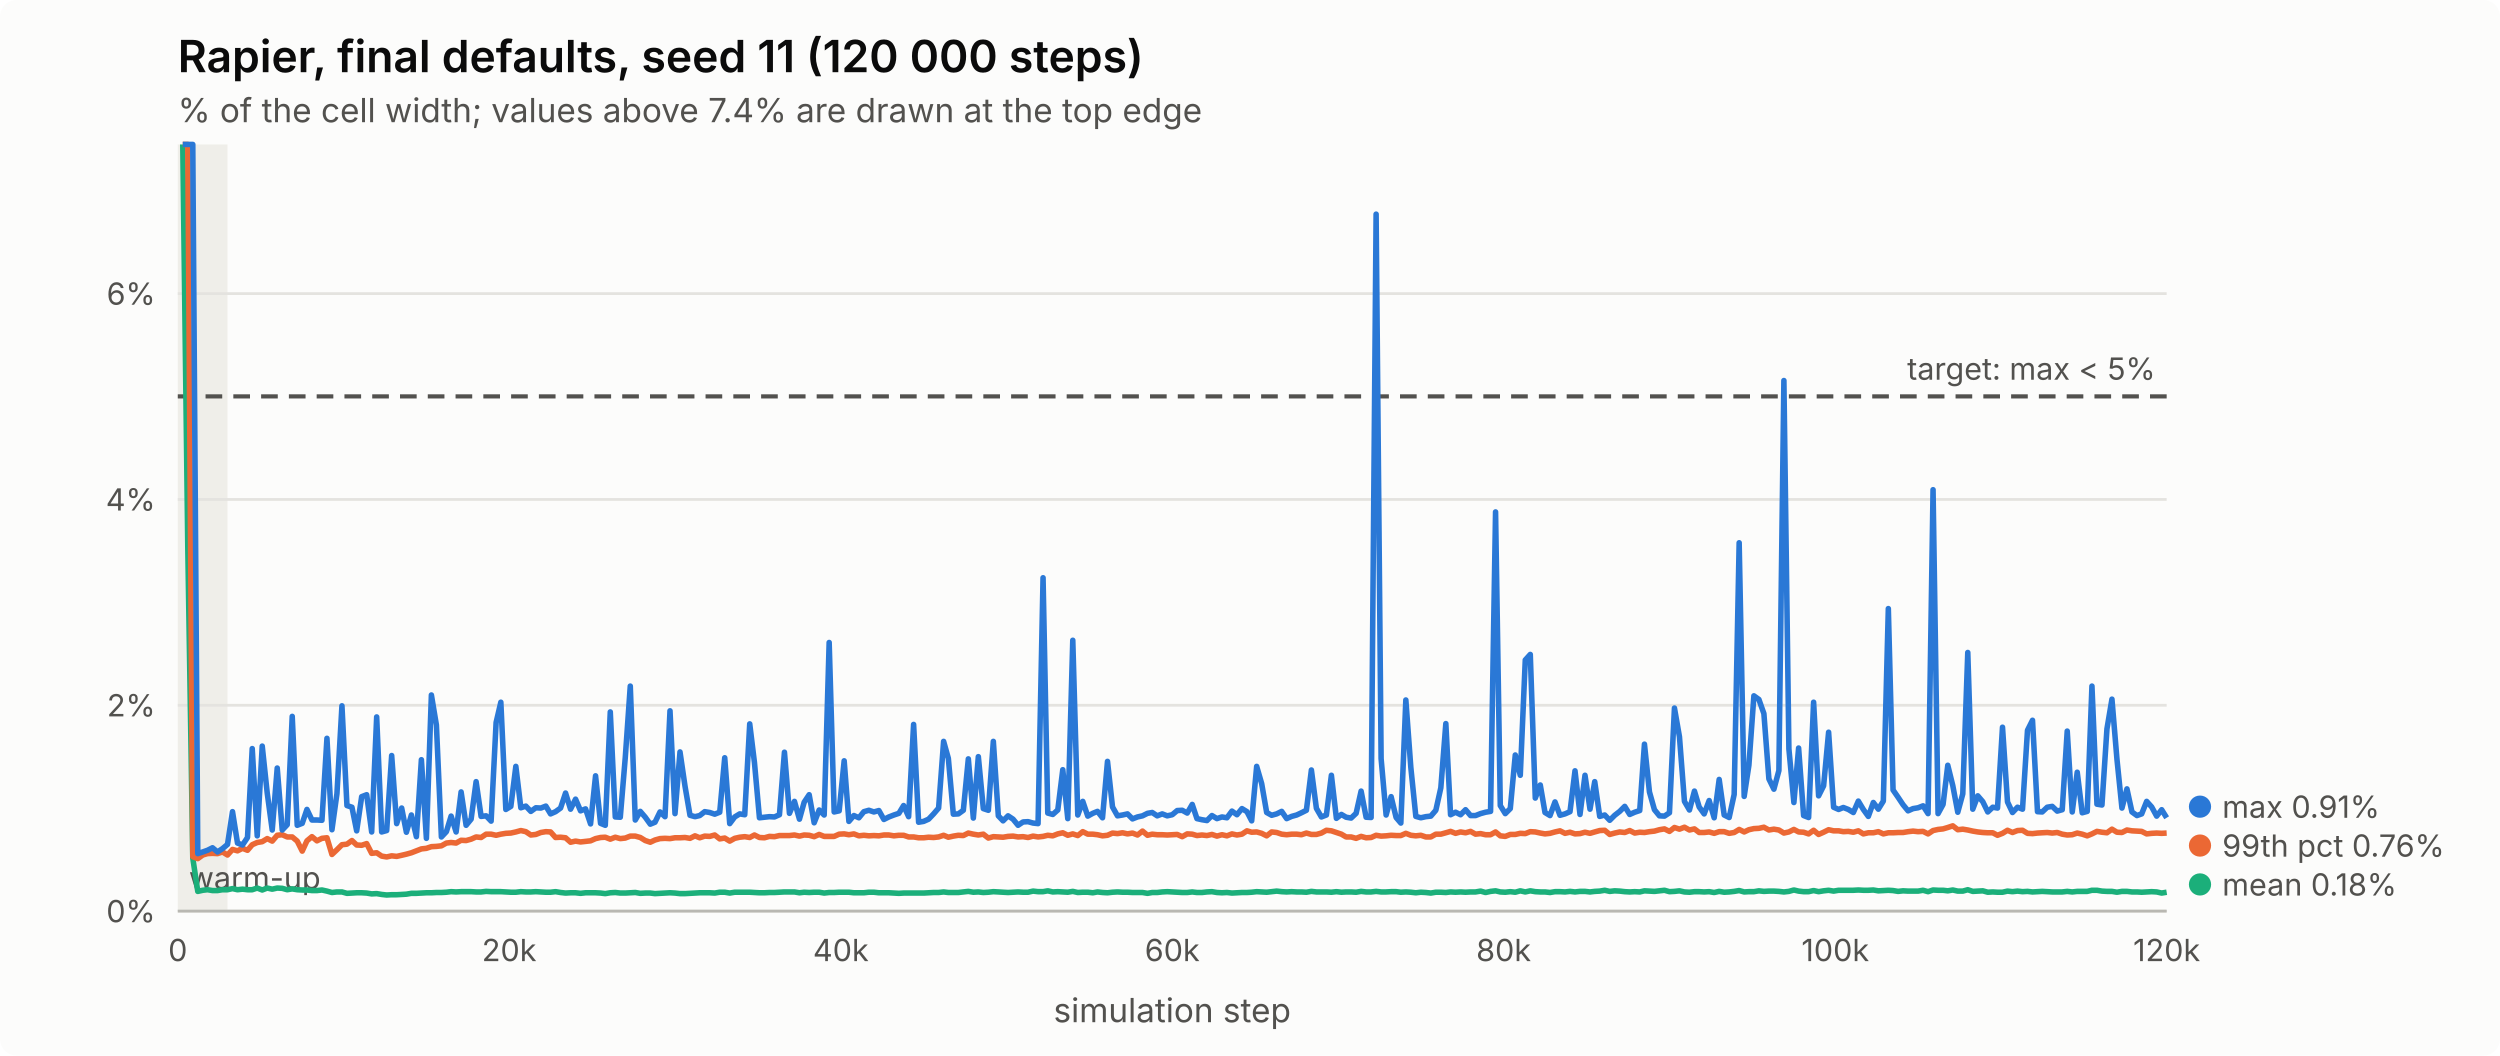
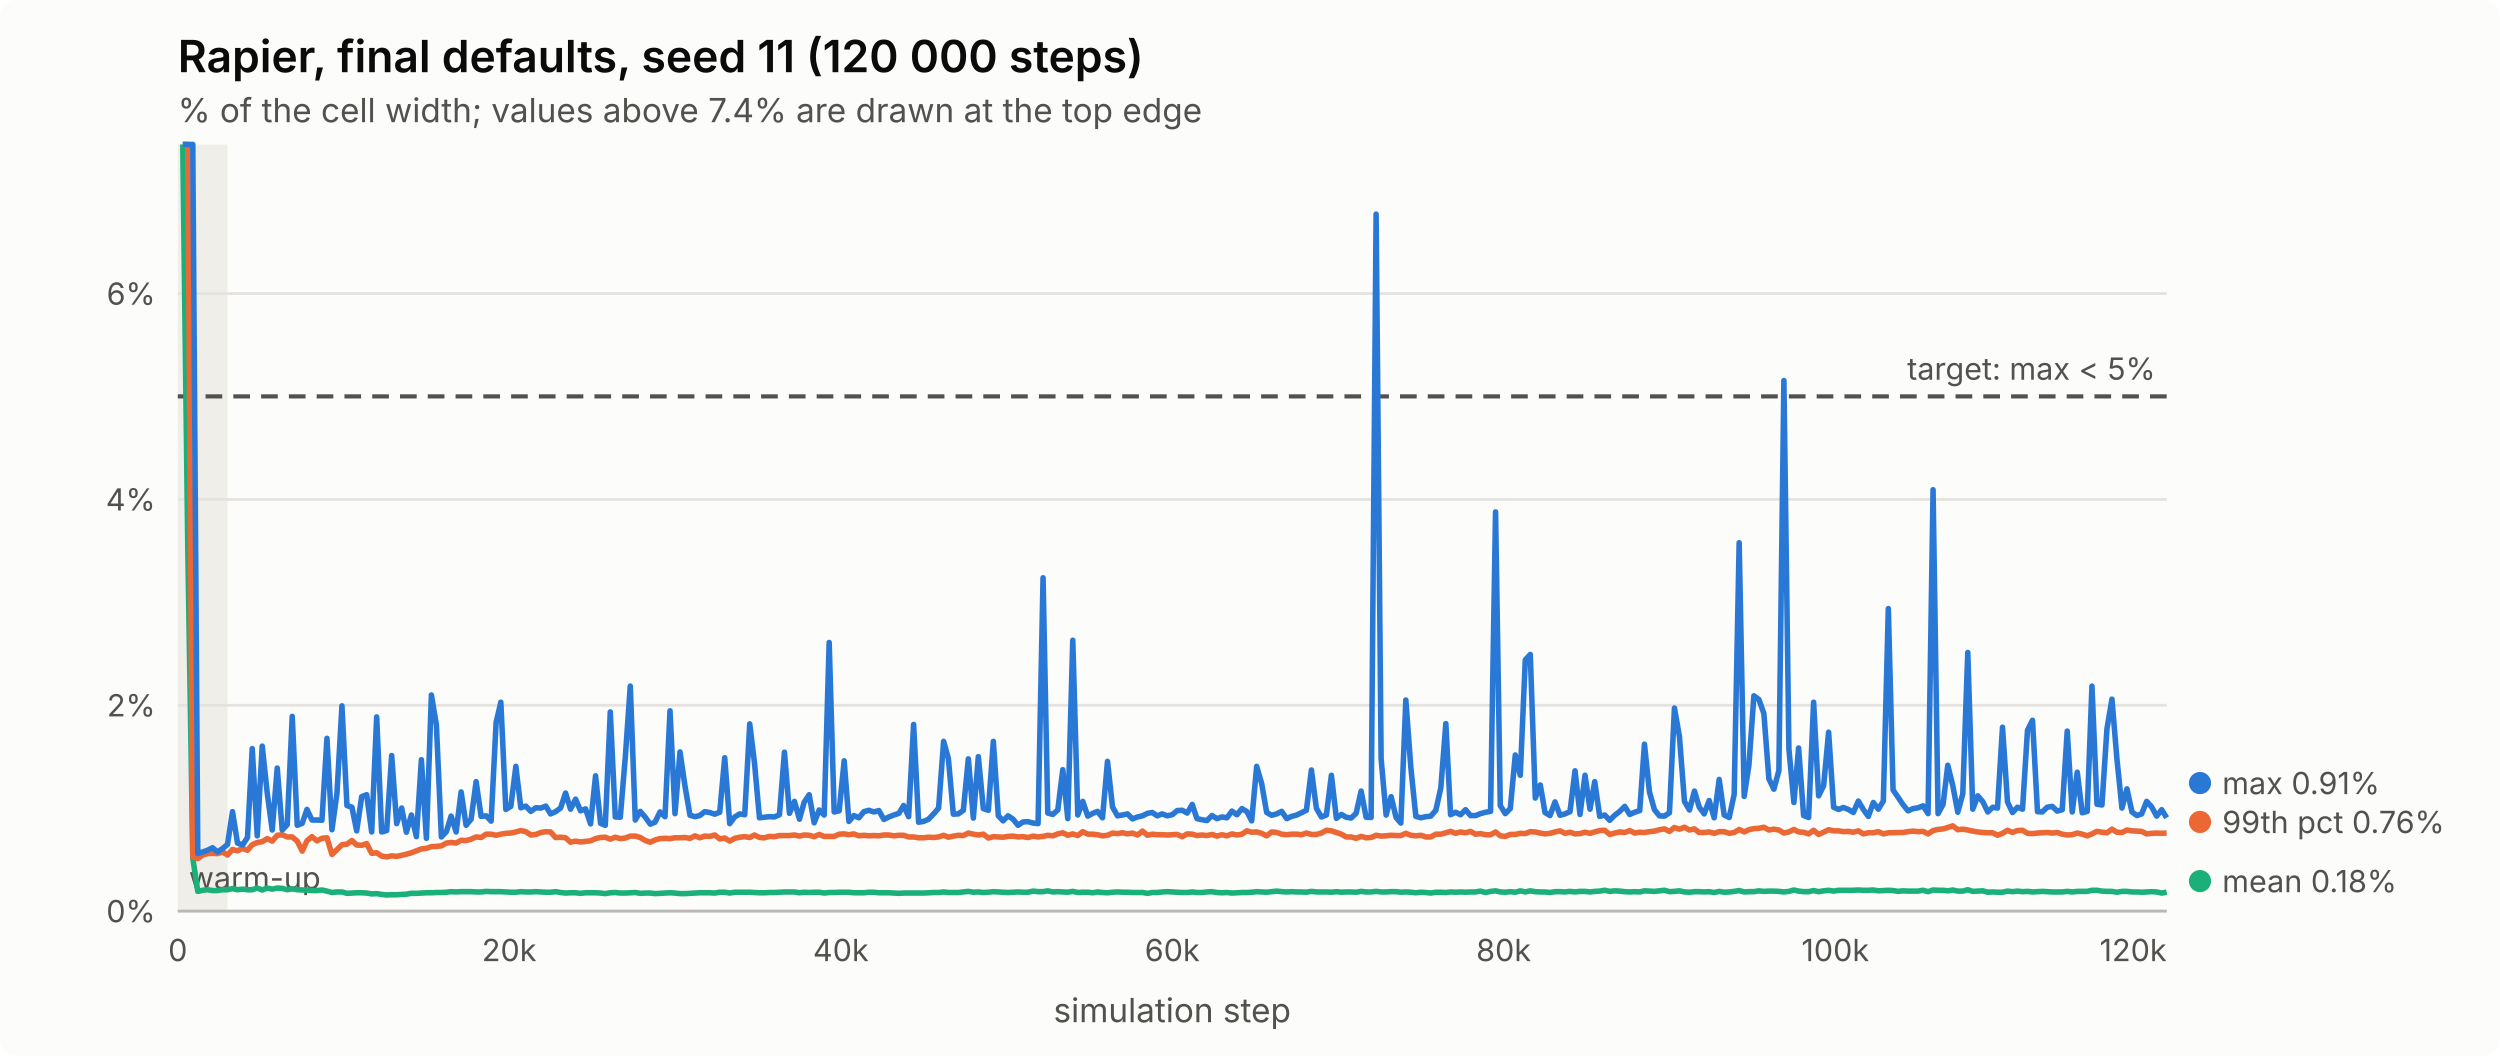
<svg xmlns="http://www.w3.org/2000/svg" viewBox="0 0 900 380" width="900" height="380" role="img" aria-label="Rapier, final defaults, seed 11 (120 000 steps)">
  <style>
  .surface { fill: #fcfcfb; } .title { fill: #0b0b0b; } .label, .tick { fill: #52514e; }
  .grid { stroke: #e4e3df; } .axis { stroke: #b9b8b2; } .warmup { fill: #efeee9; }
  .target { stroke: #52514e; } .s1 { stroke: #2a78d6; } .s2 { stroke: #eb6834; } .s3 { stroke: #1baf7a; }
  .k1 { fill: #2a78d6; } .k2 { fill: #eb6834; } .k3 { fill: #1baf7a; }
  @media (prefers-color-scheme: dark) {
    .surface { fill: #1a1a19; } .title { fill: #f0efec; } .label, .tick { fill: #c3c2b7; }
    .grid { stroke: #2f2f2d; } .axis { stroke: #5a5955; } .warmup { fill: #252524; }
    .target { stroke: #c3c2b7; } .s1 { stroke: #3987e5; } .s2 { stroke: #d95926; } .s3 { stroke: #199e70; }
    .k1 { fill: #3987e5; } .k2 { fill: #d95926; } .k3 { fill: #199e70; }
  }
  text { font-family: system-ui, -apple-system, "Segoe UI", sans-serif; }
</style>
  <rect class="surface" width="900" height="380" rx="6" />
  <text class="title" x="64" y="26" font-size="16" font-weight="600">Rapier, final defaults, seed 11 (120 000 steps)</text>
  <text class="label" x="64" y="44" font-size="12">% of the cell width; values above 7.4% are drawn at the top edge</text>
  <rect class="warmup" x="64.0" y="52" width="17.9" height="276" />
  <text class="label" x="68.0" y="320" font-size="11">warm-up</text>
  <line class="grid" x1="64" x2="780" y1="328.0" y2="328.0" stroke-width="1" />
  <text class="tick" x="56" y="332.0" font-size="11" text-anchor="end">0%</text>
  <line class="grid" x1="64" x2="780" y1="253.9" y2="253.9" stroke-width="1" />
  <text class="tick" x="56" y="257.9" font-size="11" text-anchor="end">2%</text>
  <line class="grid" x1="64" x2="780" y1="179.8" y2="179.8" stroke-width="1" />
  <text class="tick" x="56" y="183.8" font-size="11" text-anchor="end">4%</text>
  <line class="grid" x1="64" x2="780" y1="105.7" y2="105.7" stroke-width="1" />
  <text class="tick" x="56" y="109.7" font-size="11" text-anchor="end">6%</text>
  <text class="tick" x="64.0" y="346" font-size="11" text-anchor="middle">0</text>
  <text class="tick" x="183.3" y="346" font-size="11" text-anchor="middle">20k</text>
  <text class="tick" x="302.7" y="346" font-size="11" text-anchor="middle">40k</text>
  <text class="tick" x="422.0" y="346" font-size="11" text-anchor="middle">60k</text>
  <text class="tick" x="541.3" y="346" font-size="11" text-anchor="middle">80k</text>
  <text class="tick" x="660.7" y="346" font-size="11" text-anchor="middle">100k</text>
-   <text class="tick" x="780.0" y="346" font-size="11" text-anchor="middle">120k</text>
+   <text class="tick" x="780.0" y="346" font-size="11" text-anchor="end">120k</text>
  <text class="label" x="422.0" y="368" font-size="12" text-anchor="middle">simulation step</text>
  <line class="axis" x1="64" x2="780" y1="328" y2="328" stroke-width="1" />
  <line class="target" x1="64" x2="780" y1="142.7" y2="142.7" stroke-width="1.5" stroke-dasharray="6 4" />
  <text class="label" x="776" y="136.7" font-size="11" text-anchor="end">target: max &lt; 5%</text>
  <polyline class="s3" fill="none" stroke-width="2" stroke-linejoin="round" points="65.8,52.0 67.6,196.8 69.4,308.9 71.2,320.9 73.0,320.5 74.7,320.3 76.5,320.6 78.3,320.6 80.1,320.3 81.9,320.3 83.7,319.9 85.5,320.3 87.3,320.1 89.1,320.3 90.8,320.3 92.6,319.7 94.4,320.4 96.2,319.7 98.0,320.1 99.8,319.7 101.6,319.8 103.4,320.3 105.2,320.0 107.0,320.3 108.8,320.4 110.5,320.4 112.3,320.6 114.1,320.6 115.9,320.4 117.7,320.8 119.5,321.3 121.3,321.1 123.1,321.1 124.9,321.6 126.7,321.5 128.4,321.4 130.2,321.4 132.0,321.5 133.8,321.8 135.6,321.7 137.4,322.0 139.2,322.2 141.0,322.1 142.8,322.1 144.6,322.0 146.3,321.9 148.1,321.6 149.9,321.6 151.7,321.5 153.5,321.4 155.3,321.4 157.1,321.3 158.9,321.3 160.7,321.2 162.4,321.0 164.2,321.1 166.0,321.0 167.8,321.0 169.6,321.0 171.4,321.1 173.2,321.1 175.0,320.9 176.8,321.0 178.6,321.0 180.3,321.0 182.1,321.1 183.9,321.2 185.7,321.2 187.5,321.0 189.3,321.1 191.1,321.1 192.9,321.0 194.7,321.1 196.5,321.2 198.2,321.2 200.0,321.0 201.8,321.3 203.6,321.5 205.4,321.4 207.2,321.4 209.0,321.6 210.8,321.4 212.6,321.4 214.4,321.4 216.2,321.5 217.9,321.7 219.7,321.4 221.5,321.3 223.3,321.5 225.1,321.5 226.9,321.4 228.7,321.3 230.5,321.6 232.3,321.5 234.1,321.5 235.8,321.7 237.6,321.6 239.4,321.5 241.2,321.4 243.0,321.5 244.8,321.7 246.6,321.7 248.4,321.6 250.2,321.5 251.9,321.4 253.7,321.4 255.5,321.4 257.3,321.5 259.1,321.2 260.9,321.2 262.7,321.5 264.5,321.2 266.3,321.2 268.1,321.2 269.9,321.2 271.6,321.3 273.4,321.4 275.2,321.4 277.0,321.3 278.8,321.3 280.6,321.2 282.4,321.1 284.2,321.1 286.0,321.1 287.8,321.4 289.5,321.2 291.3,321.3 293.1,321.2 294.9,321.2 296.7,321.5 298.5,321.3 300.3,321.3 302.1,321.2 303.9,321.2 305.6,321.2 307.4,321.4 309.2,321.4 311.0,321.4 312.8,321.2 314.6,321.2 316.4,321.4 318.2,321.4 320.0,321.4 321.8,321.5 323.6,321.6 325.3,321.5 327.1,321.5 328.9,321.5 330.7,321.5 332.5,321.5 334.3,321.4 336.1,321.3 337.9,321.3 339.7,321.1 341.4,321.3 343.2,321.3 345.0,321.3 346.8,321.1 348.6,320.9 350.4,321.2 352.2,321.1 354.0,321.3 355.8,321.2 357.6,321.0 359.4,321.1 361.1,321.2 362.9,321.3 364.7,321.2 366.5,321.1 368.3,321.2 370.1,321.2 371.9,320.8 373.7,321.0 375.5,321.0 377.2,320.7 379.0,321.1 380.8,321.0 382.6,321.1 384.4,321.2 386.2,320.9 388.0,321.3 389.8,321.2 391.6,321.2 393.4,321.4 395.1,321.1 396.9,321.3 398.7,321.4 400.5,321.2 402.3,321.1 404.1,321.2 405.9,321.2 407.7,321.3 409.5,321.3 411.3,321.3 413.1,321.6 414.8,321.3 416.6,321.3 418.4,321.1 420.2,321.0 422.0,321.1 423.8,321.2 425.6,321.3 427.4,321.3 429.2,321.1 430.9,321.3 432.7,321.3 434.5,321.1 436.3,321.0 438.1,321.3 439.9,321.4 441.7,321.3 443.5,321.5 445.3,321.4 447.1,321.3 448.9,321.3 450.6,321.2 452.4,321.0 454.2,321.1 456.0,321.2 457.8,321.0 459.6,320.8 461.4,321.0 463.2,321.1 465.0,321.0 466.8,321.1 468.5,321.1 470.3,321.2 472.1,320.9 473.9,321.1 475.7,321.1 477.5,321.1 479.3,321.2 481.1,321.0 482.9,321.2 484.6,321.1 486.4,321.1 488.2,321.2 490.0,320.9 491.8,321.1 493.6,321.1 495.4,320.9 497.2,321.1 499.0,321.1 500.8,321.0 502.6,321.0 504.3,321.2 506.1,321.1 507.9,321.2 509.7,321.4 511.5,321.2 513.3,321.3 515.1,321.5 516.9,321.2 518.7,321.2 520.5,321.3 522.2,321.1 524.0,321.2 525.8,321.1 527.6,321.2 529.4,321.1 531.2,321.1 533.0,320.8 534.8,321.3 536.6,320.9 538.4,320.7 540.1,321.1 541.9,321.2 543.7,321.0 545.5,321.2 547.3,320.7 549.1,321.1 550.9,320.7 552.7,321.0 554.5,321.1 556.2,321.1 558.0,321.3 559.8,321.0 561.6,321.0 563.4,321.1 565.2,320.9 567.0,321.1 568.8,320.9 570.6,320.9 572.4,321.1 574.1,320.9 575.9,320.8 577.7,320.5 579.5,320.9 581.3,320.7 583.1,320.8 584.9,321.0 586.7,321.1 588.5,321.0 590.3,321.1 592.0,320.7 593.8,320.8 595.6,320.9 597.4,320.7 599.2,320.5 601.0,321.0 602.8,320.9 604.6,320.7 606.4,321.1 608.2,321.2 610.0,321.0 611.7,321.0 613.5,321.1 615.3,321.0 617.1,321.3 618.9,320.9 620.7,321.2 622.5,321.1 624.3,320.9 626.1,320.6 627.9,321.1 629.6,321.0 631.4,321.0 633.2,320.7 635.0,320.9 636.8,320.8 638.6,320.8 640.4,320.9 642.2,321.1 644.0,320.9 645.8,320.4 647.5,320.8 649.3,321.0 651.1,321.0 652.9,320.6 654.7,321.0 656.5,320.7 658.3,320.5 660.1,320.8 661.9,320.5 663.6,320.5 665.4,320.5 667.2,320.5 669.0,320.4 670.8,320.5 672.6,320.5 674.4,320.4 676.2,320.7 678.0,320.6 679.8,320.5 681.5,320.6 683.3,320.9 685.1,320.7 686.9,320.8 688.7,320.8 690.5,320.8 692.3,320.5 694.1,321.0 695.9,320.4 697.7,320.5 699.5,320.5 701.2,320.7 703.0,320.4 704.8,320.8 706.6,320.8 708.4,320.3 710.2,320.9 712.0,320.8 713.8,320.7 715.6,321.2 717.4,321.1 719.1,321.2 720.9,321.2 722.7,320.8 724.5,321.0 726.3,320.8 728.1,321.0 729.9,320.9 731.7,321.1 733.5,321.0 735.2,320.9 737.0,321.0 738.8,321.1 740.6,321.1 742.4,321.1 744.2,320.9 746.0,321.1 747.8,320.9 749.6,320.9 751.4,320.9 753.1,320.5 754.9,320.5 756.7,320.8 758.5,320.9 760.3,320.9 762.1,321.2 763.9,320.9 765.7,320.9 767.5,321.1 769.3,321.1 771.0,321.2 772.8,321.1 774.6,321.0 776.4,321.1 778.2,321.5 780.0,321.2" />
  <polyline class="s2" fill="none" stroke-width="2" stroke-linejoin="round" points="65.8,52.0 67.6,52.0 69.4,308.4 71.2,309.1 73.0,307.8 74.7,307.3 76.5,307.2 78.3,307.3 80.1,306.7 81.9,307.8 83.7,305.8 85.5,306.3 87.3,305.4 89.1,306.1 90.8,304.1 92.6,303.3 94.4,303.0 96.2,301.9 98.0,302.8 99.8,300.7 101.6,300.5 103.4,301.3 105.2,301.3 107.0,302.8 108.8,306.4 110.5,302.7 112.3,301.2 114.1,302.7 115.9,301.8 117.7,301.6 119.5,307.6 121.3,305.9 123.1,304.1 124.9,303.9 126.7,302.6 128.4,304.2 130.2,304.3 132.0,303.7 133.8,307.2 135.6,307.0 137.4,308.2 139.2,308.5 141.0,308.1 142.8,308.3 144.6,307.9 146.3,307.5 148.1,307.0 149.9,306.3 151.7,305.6 153.5,305.4 155.3,304.8 157.1,304.7 158.9,304.5 160.7,303.5 162.4,303.3 164.2,303.5 166.0,302.5 167.8,302.6 169.6,302.1 171.4,301.3 173.2,301.5 175.0,300.3 176.8,300.3 178.6,300.7 180.3,300.3 182.1,300.0 183.9,299.9 185.7,299.5 187.5,299.0 189.3,299.4 191.1,300.6 192.9,300.4 194.7,299.7 196.5,299.4 198.2,299.5 200.0,301.5 201.8,301.4 203.6,301.6 205.4,303.2 207.2,302.8 209.0,303.1 210.8,302.9 212.6,302.7 214.4,301.9 216.2,301.5 217.9,301.4 219.7,302.1 221.5,301.4 223.3,301.9 225.1,301.7 226.9,301.0 228.7,301.0 230.5,301.5 232.3,302.6 234.1,303.2 235.8,302.4 237.6,301.9 239.4,301.8 241.2,301.9 243.0,301.6 244.8,301.6 246.6,301.5 248.4,301.8 250.2,300.9 251.9,301.6 253.7,301.0 255.5,301.1 257.3,300.6 259.1,302.0 260.9,301.7 262.7,302.8 264.5,301.8 266.3,301.4 268.1,301.2 269.9,301.5 271.6,300.6 273.4,301.5 275.2,301.6 277.0,301.1 278.8,301.2 280.6,300.8 282.4,300.8 284.2,300.8 286.0,300.6 287.8,301.0 289.5,300.6 291.3,300.7 293.1,301.2 294.9,300.4 296.7,301.1 298.5,301.1 300.3,301.1 302.1,300.3 303.9,300.2 305.6,300.5 307.4,300.2 309.2,300.9 311.0,300.7 312.8,300.9 314.6,300.8 316.4,300.9 318.2,300.6 320.0,300.6 321.8,300.9 323.6,300.7 325.3,300.7 327.1,301.3 328.9,301.3 330.7,301.6 332.5,301.6 334.3,301.4 336.1,301.5 337.9,301.3 339.7,300.7 341.4,301.4 343.2,301.0 345.0,300.7 346.8,300.8 348.6,299.9 350.4,300.3 352.2,300.6 354.0,300.3 355.8,301.7 357.6,301.2 359.4,301.3 361.1,301.4 362.9,301.1 364.7,301.0 366.5,301.3 368.3,301.2 370.1,301.5 371.9,301.0 373.7,301.3 375.5,301.1 377.2,300.7 379.0,300.9 380.8,300.2 382.6,299.8 384.4,300.7 386.2,300.2 388.0,300.8 389.8,299.4 391.6,300.3 393.4,300.3 395.1,300.5 396.9,300.9 398.7,300.7 400.5,299.9 402.3,300.1 404.1,299.8 405.9,300.2 407.7,299.9 409.5,300.6 411.3,299.2 413.1,300.7 414.8,300.3 416.6,300.5 418.4,300.5 420.2,300.6 422.0,300.5 423.8,300.4 425.6,301.2 427.4,300.2 429.2,300.3 430.9,300.8 432.7,300.6 434.5,300.8 436.3,300.4 438.1,301.0 439.9,300.5 441.7,300.9 443.5,300.2 445.3,300.6 447.1,300.3 448.9,299.1 450.6,299.6 452.4,299.5 454.2,300.0 456.0,300.9 457.8,299.5 459.6,299.7 461.4,300.3 463.2,300.5 465.0,300.3 466.8,300.3 468.5,300.5 470.3,299.9 472.1,300.4 473.9,300.4 475.7,299.9 477.5,298.9 479.3,299.1 481.1,299.7 482.9,300.3 484.6,301.3 486.4,301.3 488.2,301.8 490.0,301.1 491.8,301.6 493.6,301.5 495.4,300.7 497.2,301.0 499.0,300.9 500.8,300.7 502.6,300.8 504.3,300.8 506.1,300.0 507.9,300.7 509.7,300.9 511.5,300.7 513.3,301.3 515.1,301.3 516.9,300.3 518.7,300.3 520.5,299.8 522.2,299.3 524.0,300.0 525.8,299.5 527.6,299.8 529.4,299.3 531.2,300.3 533.0,300.1 534.8,300.5 536.6,300.5 538.4,299.5 540.1,300.9 541.9,301.1 543.7,300.4 545.5,300.4 547.3,300.0 549.1,300.1 550.9,299.4 552.7,299.5 554.5,299.9 556.2,300.2 558.0,300.0 559.8,299.5 561.6,299.1 563.4,300.0 565.2,299.6 567.0,300.2 568.8,300.1 570.6,299.6 572.4,300.0 574.1,299.5 575.9,299.0 577.7,298.9 579.5,300.4 581.3,299.9 583.1,299.5 584.9,299.7 586.7,299.0 588.5,299.9 590.3,299.6 592.0,299.7 593.8,299.4 595.6,299.2 597.4,298.7 599.2,298.4 601.0,299.3 602.8,297.9 604.6,298.5 606.4,297.8 608.2,298.8 610.0,298.4 611.7,299.7 613.5,299.7 615.3,299.5 617.1,300.0 618.9,299.4 620.7,299.4 622.5,300.0 624.3,299.7 626.1,298.6 627.9,299.5 629.6,298.7 631.4,298.3 633.2,298.2 635.0,297.8 636.8,298.8 638.6,298.5 640.4,298.8 642.2,299.9 644.0,299.5 645.8,298.6 647.5,299.5 649.3,299.6 651.1,300.2 652.9,298.9 654.7,300.4 656.5,299.6 658.3,298.7 660.1,299.1 661.9,299.1 663.6,299.4 665.4,299.3 667.2,299.6 669.0,299.1 670.8,300.2 672.6,299.8 674.4,299.8 676.2,299.4 678.0,300.2 679.8,299.8 681.5,299.8 683.3,299.7 685.1,299.7 686.9,299.4 688.7,299.2 690.5,299.4 692.3,299.3 694.1,300.2 695.9,299.0 697.7,298.6 699.5,298.4 701.2,297.9 703.0,297.3 704.8,298.7 706.6,298.5 708.4,298.8 710.2,299.2 712.0,299.5 713.8,299.7 715.6,299.8 717.4,299.8 719.1,300.7 720.9,300.0 722.7,298.9 724.5,299.7 726.3,299.0 728.1,298.9 729.9,300.0 731.7,300.1 733.5,299.9 735.2,299.8 737.0,299.7 738.8,299.9 740.6,299.7 742.4,300.3 744.2,300.6 746.0,300.5 747.8,299.9 749.6,300.3 751.4,300.9 753.1,300.2 754.9,299.3 756.7,299.6 758.5,299.8 760.3,298.5 762.1,299.6 763.9,299.7 765.7,298.8 767.5,299.1 769.3,299.2 771.0,299.3 772.8,300.2 774.6,300.0 776.4,299.9 778.2,300.0 780.0,299.9" />
  <polyline class="s1" fill="none" stroke-width="2" stroke-linejoin="round" points="65.8,52.0 67.6,52.0 69.4,52.0 71.2,307.3 73.0,306.7 74.7,306.1 76.5,305.2 78.3,306.7 80.1,305.5 81.9,304.0 83.7,292.2 85.5,303.5 87.3,304.2 89.1,301.5 90.8,269.5 92.6,300.9 94.4,268.6 96.2,285.5 98.0,298.8 99.8,276.5 101.6,298.8 103.4,296.9 105.2,257.9 107.0,297.1 108.8,296.4 110.5,291.4 112.3,295.2 114.1,295.2 115.9,295.3 117.7,265.8 119.5,298.7 121.3,285.7 123.1,254.1 124.9,290.0 126.7,290.6 128.4,299.1 130.2,286.8 132.0,286.1 133.8,299.5 135.6,258.1 137.4,299.5 139.2,299.0 141.0,272.0 142.8,296.5 144.6,290.9 146.3,299.6 148.1,293.4 149.9,301.2 151.7,273.5 153.5,301.8 155.3,250.2 157.1,261.0 158.9,301.3 160.7,299.4 162.4,293.8 164.2,299.5 166.0,285.1 167.8,297.1 169.6,294.9 171.4,281.4 173.2,293.9 175.0,293.7 176.8,295.6 178.6,260.1 180.3,252.8 182.1,291.4 183.9,290.3 185.7,275.9 187.5,290.8 189.3,290.2 191.1,292.1 192.9,290.8 194.7,290.9 196.5,290.2 198.2,293.0 200.0,292.2 201.8,290.9 203.6,285.5 205.4,291.3 207.2,287.7 209.0,291.9 210.8,291.2 212.6,296.6 214.4,279.3 216.2,296.4 217.9,297.1 219.7,256.3 221.5,294.1 223.3,294.2 225.1,272.7 226.9,247.0 228.7,295.2 230.5,292.1 232.3,294.2 234.1,296.7 235.8,296.0 237.6,292.3 239.4,294.0 241.2,255.9 243.0,292.9 244.8,270.7 246.6,283.0 248.4,293.5 250.2,294.0 251.9,293.6 253.7,292.2 255.5,292.5 257.3,293.1 259.1,292.4 260.9,272.8 262.7,296.5 264.5,294.1 266.3,293.0 268.1,293.3 269.9,260.6 271.6,274.5 273.4,294.4 275.2,294.2 277.0,294.0 278.8,294.1 280.6,293.3 282.4,270.8 284.2,292.8 286.0,288.5 287.8,294.9 289.5,288.8 291.3,286.1 293.1,296.2 294.9,291.6 296.7,293.4 298.5,231.3 300.3,292.3 302.1,291.9 303.9,273.9 305.6,295.7 307.4,293.6 309.2,294.4 311.0,292.2 312.8,291.7 314.6,292.3 316.4,291.8 318.2,295.0 320.0,294.1 321.8,293.4 323.6,292.8 325.3,290.0 327.1,294.0 328.9,260.8 330.7,296.0 332.5,295.7 334.3,294.9 336.1,293.0 337.9,290.9 339.7,266.9 341.4,273.0 343.2,293.1 345.0,293.0 346.8,291.7 348.6,273.2 350.4,294.5 352.2,272.4 354.0,291.1 355.8,291.7 357.6,266.9 359.4,293.7 361.1,295.5 362.9,293.7 364.7,294.9 366.5,297.1 368.3,295.9 370.1,295.8 371.9,296.3 373.7,296.5 375.5,208.0 377.2,292.7 379.0,293.2 380.8,291.6 382.6,277.1 384.4,294.7 386.2,230.5 388.0,293.4 389.8,288.5 391.6,293.8 393.4,292.8 395.1,292.1 396.9,294.4 398.7,274.1 400.5,290.5 402.3,293.7 404.1,293.4 405.9,293.0 407.7,294.8 409.5,294.1 411.3,293.7 413.1,292.8 414.8,292.5 416.6,293.7 418.4,293.0 420.2,293.7 422.0,293.3 423.8,291.8 425.6,291.7 427.4,292.7 429.2,289.6 430.9,294.7 432.7,295.1 434.5,295.4 436.3,293.6 438.1,294.7 439.9,294.1 441.7,294.4 443.5,292.0 445.3,293.3 447.1,291.1 448.9,292.2 450.6,295.5 452.4,275.9 454.2,282.1 456.0,292.5 457.8,293.5 459.6,293.0 461.4,292.1 463.2,294.7 465.0,293.9 466.8,293.4 468.5,292.6 470.3,291.7 472.1,277.2 473.9,291.0 475.7,294.1 477.5,293.4 479.3,279.1 481.1,294.6 482.9,293.2 484.6,294.2 486.4,294.5 488.2,292.8 490.0,284.8 491.8,294.2 493.6,294.3 495.4,77.1 497.2,273.1 499.0,293.4 500.8,286.8 502.6,294.3 504.3,296.3 506.1,252.0 507.9,276.3 509.7,293.9 511.5,294.4 513.3,294.0 515.1,293.8 516.9,291.7 518.7,283.6 520.5,260.5 522.2,293.3 524.0,292.4 525.8,293.3 527.6,291.5 529.4,293.6 531.2,293.6 533.0,292.9 534.8,292.4 536.6,292.1 538.4,184.3 540.1,290.0 541.9,292.9 543.7,291.1 545.5,271.8 547.3,279.1 549.1,237.6 550.9,235.6 552.7,287.3 554.5,282.6 556.2,292.5 558.0,293.6 559.8,288.7 561.6,293.5 563.4,293.0 565.2,292.2 567.0,277.5 568.8,293.2 570.6,279.1 572.4,291.3 574.1,281.4 575.9,293.9 577.7,293.4 579.5,295.3 581.3,293.5 583.1,292.1 584.9,290.3 586.7,293.2 588.5,292.4 590.3,291.8 592.0,267.9 593.8,285.1 595.6,291.5 597.4,293.7 599.2,293.8 601.0,292.6 602.8,254.9 604.6,265.2 606.4,288.5 608.2,291.6 610.0,284.8 611.7,290.5 613.5,293.0 615.3,288.2 617.1,294.4 618.9,280.6 620.7,293.4 622.5,294.3 624.3,286.0 626.1,195.4 627.9,286.7 629.6,275.5 631.4,250.5 633.2,251.8 635.0,256.9 636.8,280.4 638.6,284.1 640.4,277.4 642.2,137.0 644.0,269.6 645.8,288.9 647.5,269.3 649.3,293.6 651.1,294.3 652.9,252.8 654.7,286.5 656.5,282.9 658.3,263.6 660.1,290.6 661.9,291.4 663.6,290.7 665.4,291.4 667.2,292.5 669.0,288.4 670.8,291.4 672.6,293.9 674.4,288.9 676.2,291.3 678.0,288.4 679.8,219.1 681.5,284.4 683.3,287.0 685.1,289.7 686.9,291.9 688.7,291.1 690.5,290.8 692.3,290.1 694.1,292.9 695.9,176.3 697.7,292.9 699.5,289.6 701.2,275.5 703.0,282.8 704.8,292.4 706.6,285.8 708.4,234.9 710.2,291.3 712.0,286.5 713.8,288.6 715.6,292.3 717.4,290.6 719.1,290.9 720.9,261.8 722.7,288.7 724.5,292.5 726.3,290.6 728.1,291.3 729.9,262.9 731.7,259.3 733.5,292.2 735.2,292.3 737.0,290.6 738.8,290.3 740.6,292.0 742.4,291.5 744.2,263.2 746.0,292.3 747.8,278.0 749.6,292.6 751.4,292.1 753.1,247.0 754.9,289.5 756.7,289.8 758.5,262.4 760.3,251.7 762.1,273.3 763.9,290.9 765.7,284.0 767.5,292.3 769.3,293.6 771.0,293.0 772.8,288.5 774.6,290.5 776.4,293.8 778.2,291.5 780.0,294.4" />
-   <circle class="k1" cx="792" cy="290.4" r="4" />
-   <text class="label" x="800" y="294.4" font-size="11">max 0.91%</text>
-   <circle class="k2" cx="792" cy="304.4" r="4" />
-   <text class="label" x="800" y="308.4" font-size="11">99th pct 0.76%</text>
-   <circle class="k3" cx="792" cy="318.4" r="4" />
-   <text class="label" x="800" y="322.4" font-size="11">mean 0.18%</text>
+   <circle class="k3" cx="792" cy="317.2" r="4" />
+   <text class="label" x="800" y="321.2" font-size="11">mean 0.18%</text>
+   <circle class="k2" cx="792" cy="295.9" r="4" />
+   <text class="label" x="800" y="299.9" font-size="11">99th pct 0.76%</text>
+   <circle class="k1" cx="792" cy="281.9" r="4" />
+   <text class="label" x="800" y="285.9" font-size="11">max 0.91%</text>
</svg>
